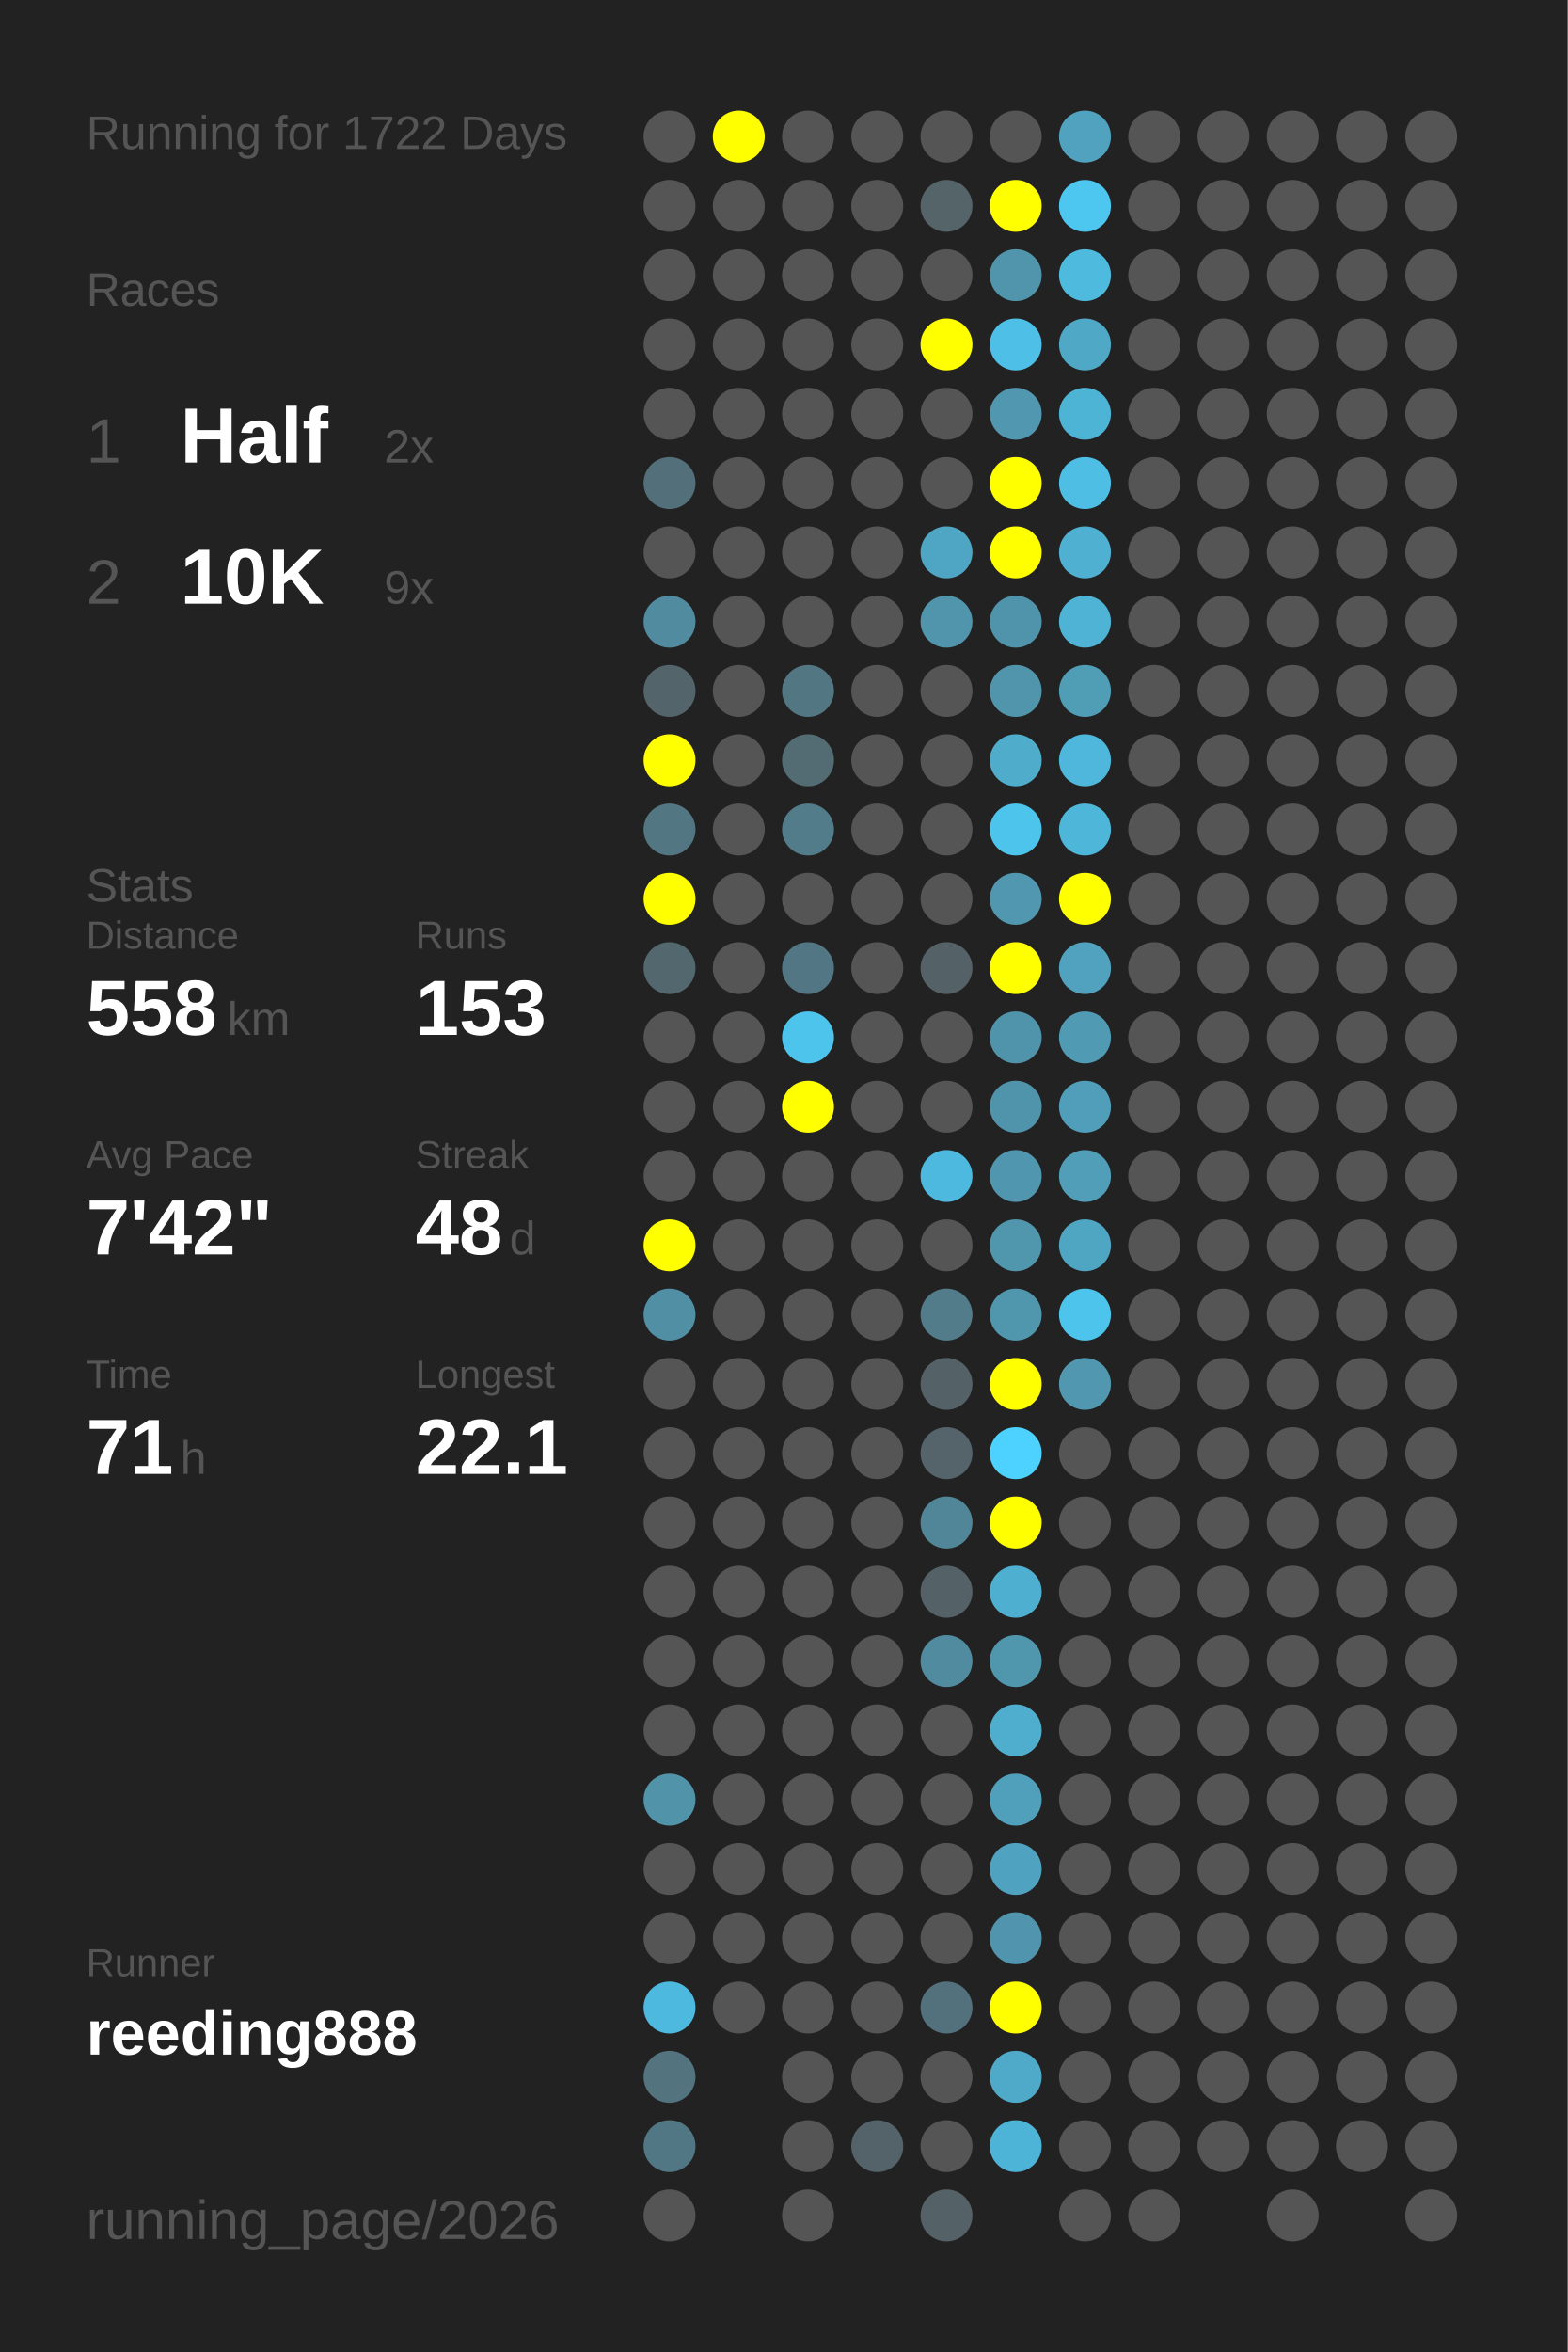
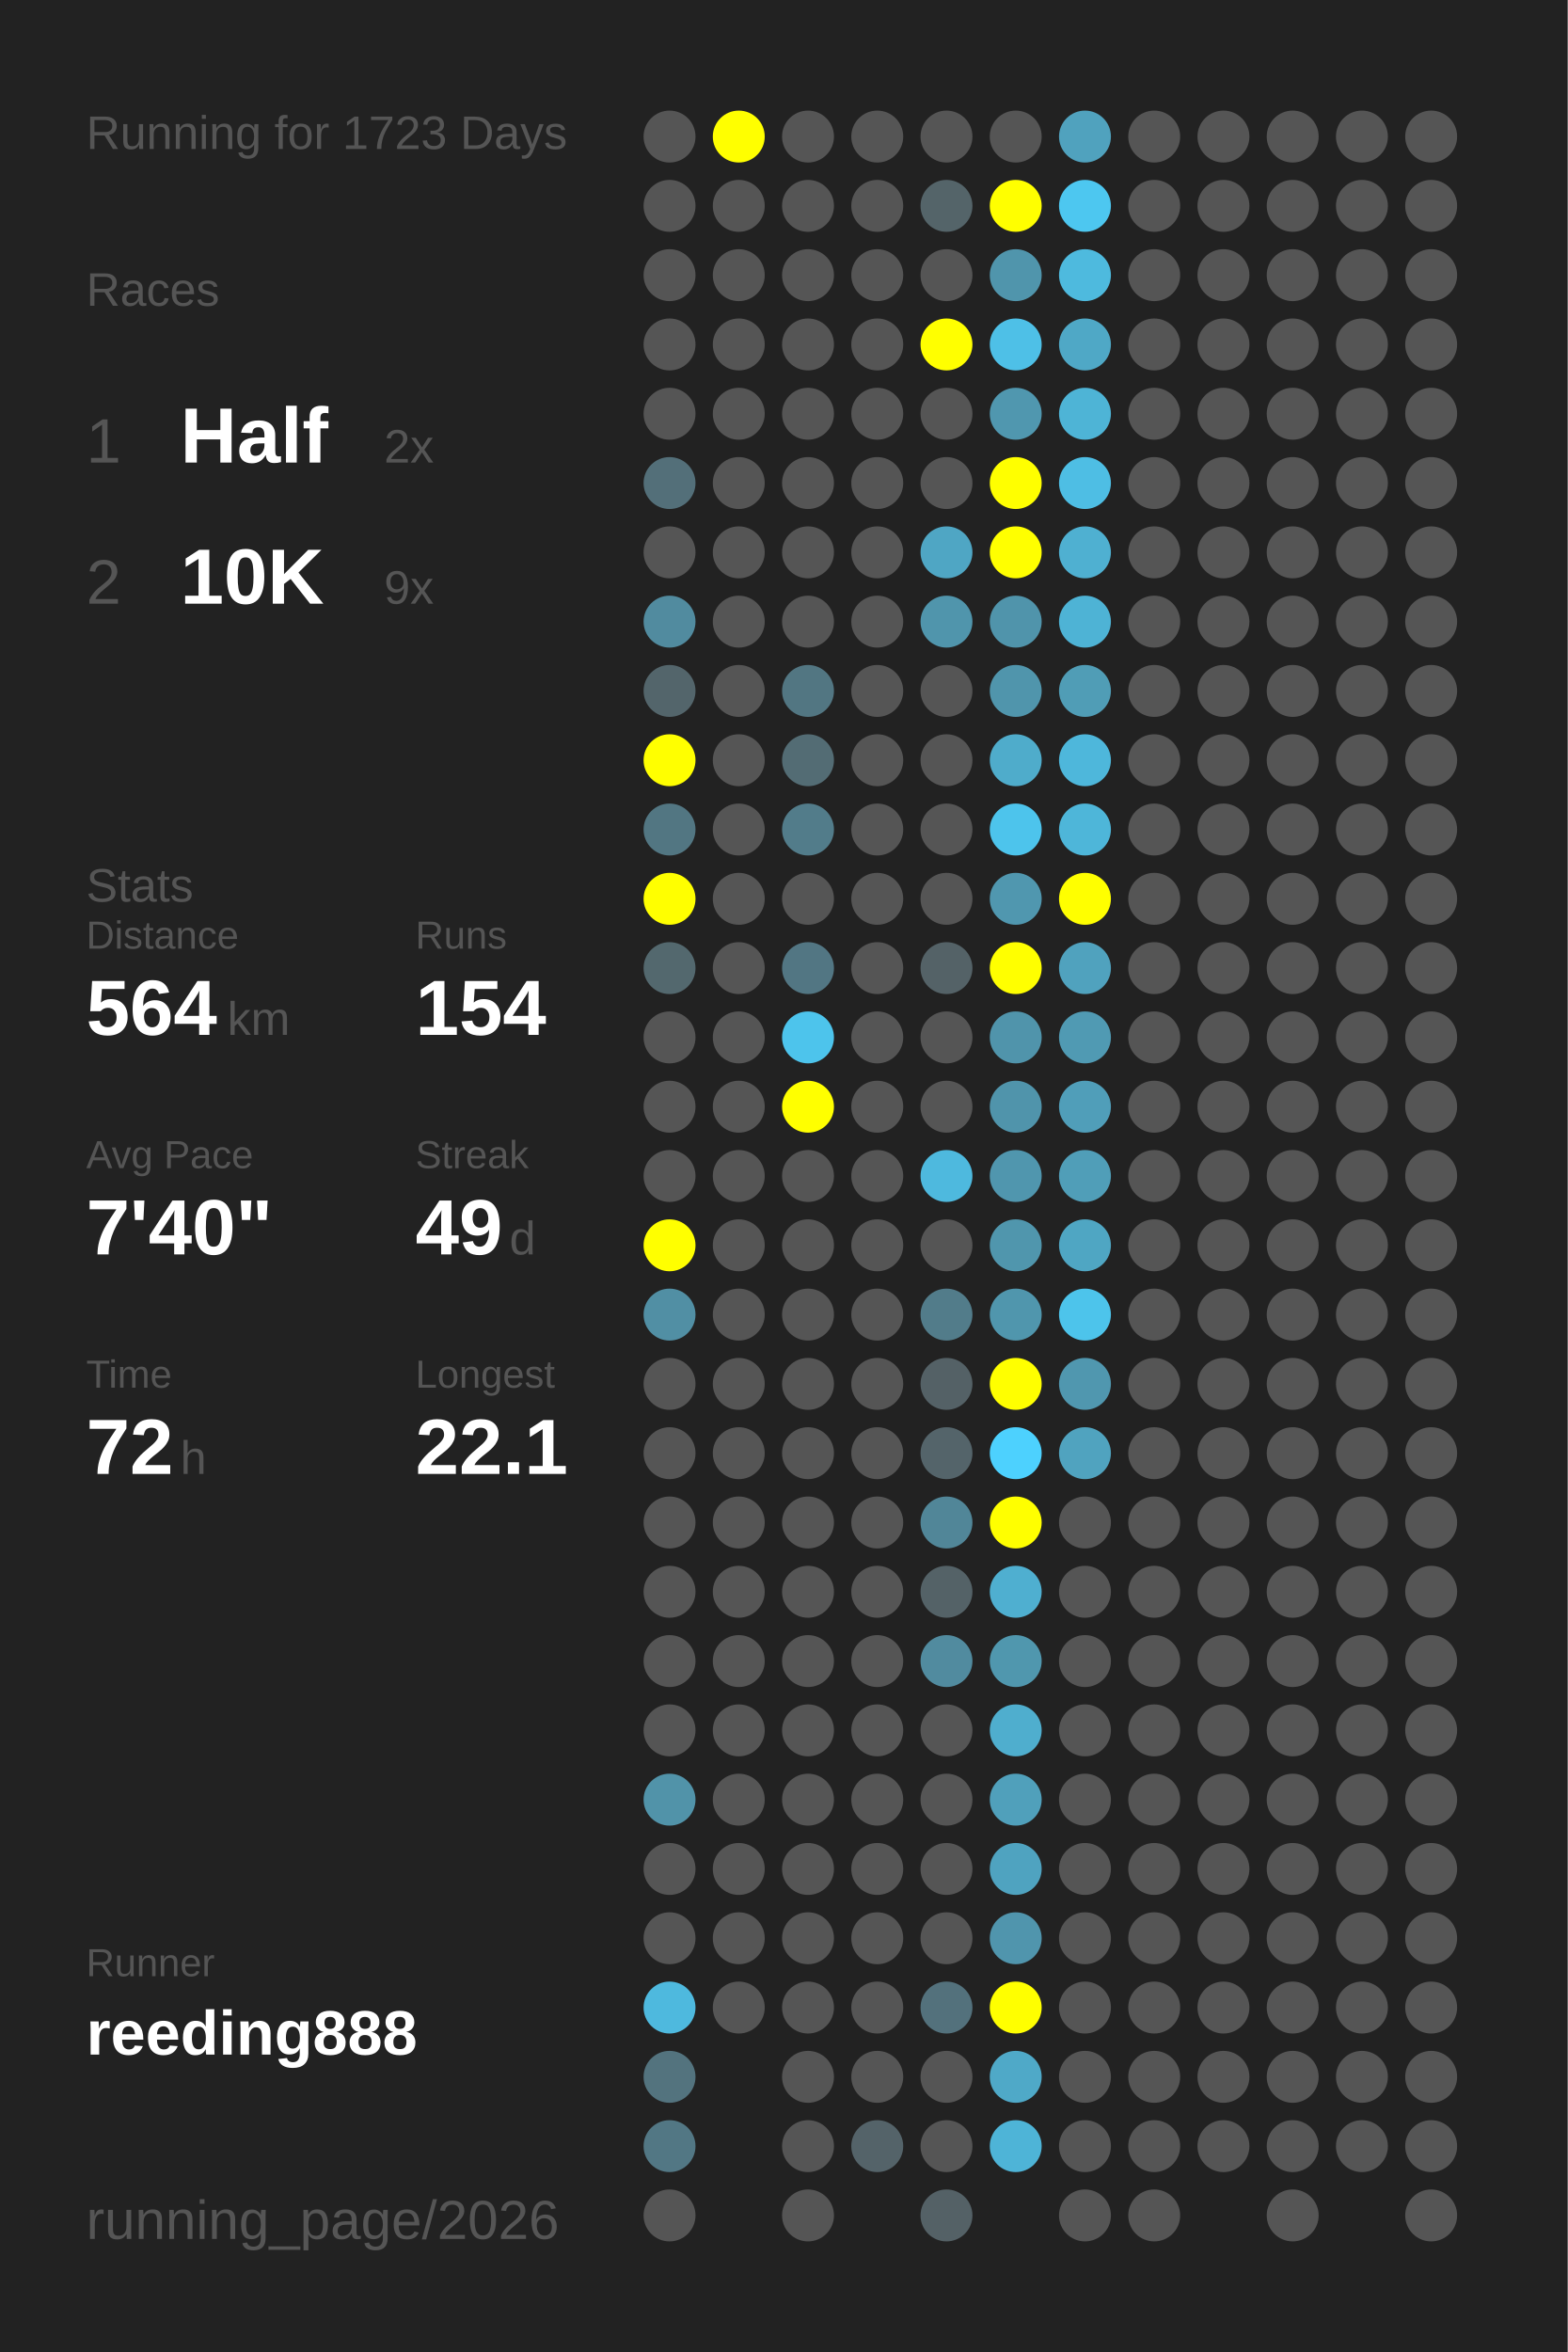
<svg xmlns="http://www.w3.org/2000/svg" baseProfile="full" height="300mm" version="1.1" viewBox="0,0,200,300" width="200mm">
  <defs />
  <rect fill="#222222" height="300" width="200" x="0" y="0" />
-   <text fill="#555555" style="font-size:6px; font-family:Arial;" x="11" y="19">Running for 1722 Days</text>
+   <text fill="#555555" style="font-size:6px; font-family:Arial;" x="11" y="19">Running for 1723 Days</text>
  <text fill="#555555" style="font-size:6px; font-family:Arial;" x="11" y="39">Races</text>
  <text fill="#555555" style="font-size:8px; font-family:Arial;" x="11" y="59">1</text>
  <text fill="#FFFFFF" style="font-size:10px; font-family:Arial; font-weight:bold;" x="23" y="59">Half</text>
  <text fill="#555555" style="font-size:6px; font-family:Arial;" x="49" y="59">2x</text>
  <text fill="#555555" style="font-size:8px; font-family:Arial;" x="11" y="77">2</text>
  <text fill="#FFFFFF" style="font-size:10px; font-family:Arial; font-weight:bold;" x="23" y="77">10K</text>
  <text fill="#555555" style="font-size:6px; font-family:Arial;" x="49" y="77">9x</text>
  <text fill="#555555" style="font-size:6px; font-family:Arial;" x="11" y="115">Stats</text>
  <text fill="#555555" style="font-size:5px; font-family:Arial;" x="11" y="121">Distance</text>
-   <text fill="#FFFFFF" style="font-size:10px; font-family:Arial; font-weight:bold;" x="11" y="132">558</text>
+   <text fill="#FFFFFF" style="font-size:10px; font-family:Arial; font-weight:bold;" x="11" y="132">564</text>
  <text fill="#555555" style="font-size:6px; font-family:Arial;" x="29" y="132">km</text>
  <text fill="#555555" style="font-size:5px; font-family:Arial;" x="53" y="121">Runs</text>
-   <text fill="#FFFFFF" style="font-size:10px; font-family:Arial; font-weight:bold;" x="53" y="132">153</text>
+   <text fill="#FFFFFF" style="font-size:10px; font-family:Arial; font-weight:bold;" x="53" y="132">154</text>
  <text fill="#555555" style="font-size:5px; font-family:Arial;" x="11" y="149">Avg Pace</text>
-   <text fill="#FFFFFF" style="font-size:10px; font-family:Arial; font-weight:bold;" x="11" y="160">7'42"</text>
+   <text fill="#FFFFFF" style="font-size:10px; font-family:Arial; font-weight:bold;" x="11" y="160">7'40"</text>
  <text fill="#555555" style="font-size:5px; font-family:Arial;" x="53" y="149">Streak</text>
-   <text fill="#FFFFFF" style="font-size:10px; font-family:Arial; font-weight:bold;" x="53" y="160">48</text>
+   <text fill="#FFFFFF" style="font-size:10px; font-family:Arial; font-weight:bold;" x="53" y="160">49</text>
  <text fill="#555555" style="font-size:6px; font-family:Arial;" x="65" y="160">d</text>
  <text fill="#555555" style="font-size:5px; font-family:Arial;" x="11" y="177">Time</text>
-   <text fill="#FFFFFF" style="font-size:10px; font-family:Arial; font-weight:bold;" x="11" y="188">71</text>
+   <text fill="#FFFFFF" style="font-size:10px; font-family:Arial; font-weight:bold;" x="11" y="188">72</text>
  <text fill="#555555" style="font-size:6px; font-family:Arial;" x="23" y="188">h</text>
  <text fill="#555555" style="font-size:5px; font-family:Arial;" x="53" y="177">Longest</text>
  <text fill="#FFFFFF" style="font-size:10px; font-family:Arial; font-weight:bold;" x="53" y="188">22.1</text>
  <text fill="#555555" style="font-size:5px; font-family:Arial;" x="11" y="252.065">Runner</text>
  <text fill="#FFFFFF" style="font-size:8px; font-family:Arial; font-weight:bold;" x="11" y="262.065">reeding888</text>
  <text fill="#555555" style="font-size:7px; font-family:Arial;" x="11" y="285.581">running_page/2026</text>
  <circle cx="85.417" cy="17.419" fill="#555555" r="3.312" />
  <circle cx="85.417" cy="26.258" fill="#555555" r="3.312" />
  <circle cx="85.417" cy="35.097" fill="#555555" r="3.312" />
  <circle cx="85.417" cy="43.935" fill="#555555" r="3.312" />
  <circle cx="85.417" cy="52.774" fill="#555555" r="3.312" />
  <circle cx="85.417" cy="61.613" fill="#536f79" r="3.312" />
  <circle cx="85.417" cy="70.452" fill="#555555" r="3.312" />
  <circle cx="85.417" cy="79.29" fill="#518b9f" r="3.312" />
  <circle cx="85.417" cy="88.129" fill="#53656b" r="3.312" />
  <circle cx="85.417" cy="96.968" fill="#FFFF00" r="3.312" />
  <circle cx="85.417" cy="105.806" fill="#527682" r="3.312" />
  <circle cx="85.417" cy="114.645" fill="#FFFF00" r="3.312" />
  <circle cx="85.417" cy="123.484" fill="#53686e" r="3.312" />
  <circle cx="85.417" cy="132.323" fill="#555555" r="3.312" />
  <circle cx="85.417" cy="141.161" fill="#555555" r="3.312" />
  <circle cx="85.417" cy="150" fill="#555555" r="3.312" />
  <circle cx="85.417" cy="158.839" fill="#FFFF00" r="3.312" />
  <circle cx="85.417" cy="167.677" fill="#518fa4" r="3.312" />
  <circle cx="85.417" cy="176.516" fill="#555555" r="3.312" />
  <circle cx="85.417" cy="185.355" fill="#555555" r="3.312" />
  <circle cx="85.417" cy="194.194" fill="#555555" r="3.312" />
  <circle cx="85.417" cy="203.032" fill="#555555" r="3.312" />
  <circle cx="85.417" cy="211.871" fill="#555555" r="3.312" />
  <circle cx="85.417" cy="220.71" fill="#555555" r="3.312" />
  <circle cx="85.417" cy="229.548" fill="#5193a9" r="3.312" />
  <circle cx="85.417" cy="238.387" fill="#555555" r="3.312" />
  <circle cx="85.417" cy="247.226" fill="#555555" r="3.312" />
  <circle cx="85.417" cy="256.065" fill="#4eb9de" r="3.312" />
  <circle cx="85.417" cy="264.903" fill="#53737e" r="3.312" />
  <circle cx="85.417" cy="273.742" fill="#527784" r="3.312" />
  <circle cx="85.417" cy="282.581" fill="#555555" r="3.312" />
  <circle cx="94.25" cy="17.419" fill="#FFFF00" r="3.312" />
  <circle cx="94.25" cy="26.258" fill="#555555" r="3.312" />
  <circle cx="94.25" cy="35.097" fill="#555555" r="3.312" />
  <circle cx="94.25" cy="43.935" fill="#555555" r="3.312" />
  <circle cx="94.25" cy="52.774" fill="#555555" r="3.312" />
  <circle cx="94.25" cy="61.613" fill="#555555" r="3.312" />
  <circle cx="94.25" cy="70.452" fill="#555555" r="3.312" />
  <circle cx="94.25" cy="79.29" fill="#555555" r="3.312" />
  <circle cx="94.25" cy="88.129" fill="#555555" r="3.312" />
  <circle cx="94.25" cy="96.968" fill="#555555" r="3.312" />
  <circle cx="94.25" cy="105.806" fill="#555555" r="3.312" />
  <circle cx="94.25" cy="114.645" fill="#555555" r="3.312" />
  <circle cx="94.25" cy="123.484" fill="#555555" r="3.312" />
  <circle cx="94.25" cy="132.323" fill="#555555" r="3.312" />
  <circle cx="94.25" cy="141.161" fill="#555555" r="3.312" />
  <circle cx="94.25" cy="150" fill="#555555" r="3.312" />
  <circle cx="94.25" cy="158.839" fill="#555555" r="3.312" />
  <circle cx="94.25" cy="167.677" fill="#555555" r="3.312" />
  <circle cx="94.25" cy="176.516" fill="#555555" r="3.312" />
  <circle cx="94.25" cy="185.355" fill="#555555" r="3.312" />
  <circle cx="94.25" cy="194.194" fill="#555555" r="3.312" />
  <circle cx="94.25" cy="203.032" fill="#555555" r="3.312" />
  <circle cx="94.25" cy="211.871" fill="#555555" r="3.312" />
  <circle cx="94.25" cy="220.71" fill="#555555" r="3.312" />
  <circle cx="94.25" cy="229.548" fill="#555555" r="3.312" />
  <circle cx="94.25" cy="238.387" fill="#555555" r="3.312" />
  <circle cx="94.25" cy="247.226" fill="#555555" r="3.312" />
  <circle cx="94.25" cy="256.065" fill="#555555" r="3.312" />
  <circle cx="103.083" cy="17.419" fill="#555555" r="3.312" />
  <circle cx="103.083" cy="26.258" fill="#555555" r="3.312" />
  <circle cx="103.083" cy="35.097" fill="#555555" r="3.312" />
  <circle cx="103.083" cy="43.935" fill="#555555" r="3.312" />
  <circle cx="103.083" cy="52.774" fill="#555555" r="3.312" />
  <circle cx="103.083" cy="61.613" fill="#555555" r="3.312" />
  <circle cx="103.083" cy="70.452" fill="#555555" r="3.312" />
  <circle cx="103.083" cy="79.29" fill="#555555" r="3.312" />
  <circle cx="103.083" cy="88.129" fill="#527682" r="3.312" />
  <circle cx="103.083" cy="96.968" fill="#536c74" r="3.312" />
  <circle cx="103.083" cy="105.806" fill="#527c8a" r="3.312" />
  <circle cx="103.083" cy="114.645" fill="#555555" r="3.312" />
  <circle cx="103.083" cy="123.484" fill="#527683" r="3.312" />
  <circle cx="103.083" cy="132.323" fill="#4dc4ec" r="3.312" />
  <circle cx="103.083" cy="141.161" fill="#FFFF00" r="3.312" />
  <circle cx="103.083" cy="150" fill="#555555" r="3.312" />
  <circle cx="103.083" cy="158.839" fill="#555555" r="3.312" />
  <circle cx="103.083" cy="167.677" fill="#555555" r="3.312" />
  <circle cx="103.083" cy="176.516" fill="#555555" r="3.312" />
  <circle cx="103.083" cy="185.355" fill="#555555" r="3.312" />
  <circle cx="103.083" cy="194.194" fill="#555555" r="3.312" />
  <circle cx="103.083" cy="203.032" fill="#555555" r="3.312" />
  <circle cx="103.083" cy="211.871" fill="#555555" r="3.312" />
  <circle cx="103.083" cy="220.71" fill="#555555" r="3.312" />
  <circle cx="103.083" cy="229.548" fill="#555555" r="3.312" />
  <circle cx="103.083" cy="238.387" fill="#555555" r="3.312" />
  <circle cx="103.083" cy="247.226" fill="#555555" r="3.312" />
  <circle cx="103.083" cy="256.065" fill="#555555" r="3.312" />
  <circle cx="103.083" cy="264.903" fill="#555555" r="3.312" />
  <circle cx="103.083" cy="273.742" fill="#555555" r="3.312" />
  <circle cx="103.083" cy="282.581" fill="#555555" r="3.312" />
  <circle cx="111.917" cy="17.419" fill="#555555" r="3.312" />
  <circle cx="111.917" cy="26.258" fill="#555555" r="3.312" />
  <circle cx="111.917" cy="35.097" fill="#555555" r="3.312" />
  <circle cx="111.917" cy="43.935" fill="#555555" r="3.312" />
  <circle cx="111.917" cy="52.774" fill="#555555" r="3.312" />
  <circle cx="111.917" cy="61.613" fill="#555555" r="3.312" />
  <circle cx="111.917" cy="70.452" fill="#555555" r="3.312" />
  <circle cx="111.917" cy="79.29" fill="#555555" r="3.312" />
  <circle cx="111.917" cy="88.129" fill="#555555" r="3.312" />
  <circle cx="111.917" cy="96.968" fill="#555555" r="3.312" />
  <circle cx="111.917" cy="105.806" fill="#555555" r="3.312" />
  <circle cx="111.917" cy="114.645" fill="#555555" r="3.312" />
  <circle cx="111.917" cy="123.484" fill="#555555" r="3.312" />
  <circle cx="111.917" cy="132.323" fill="#555555" r="3.312" />
  <circle cx="111.917" cy="141.161" fill="#555555" r="3.312" />
  <circle cx="111.917" cy="150" fill="#555555" r="3.312" />
  <circle cx="111.917" cy="158.839" fill="#555555" r="3.312" />
  <circle cx="111.917" cy="167.677" fill="#555555" r="3.312" />
  <circle cx="111.917" cy="176.516" fill="#555555" r="3.312" />
  <circle cx="111.917" cy="185.355" fill="#555555" r="3.312" />
  <circle cx="111.917" cy="194.194" fill="#555555" r="3.312" />
  <circle cx="111.917" cy="203.032" fill="#555555" r="3.312" />
  <circle cx="111.917" cy="211.871" fill="#555555" r="3.312" />
  <circle cx="111.917" cy="220.71" fill="#555555" r="3.312" />
  <circle cx="111.917" cy="229.548" fill="#555555" r="3.312" />
  <circle cx="111.917" cy="238.387" fill="#555555" r="3.312" />
  <circle cx="111.917" cy="247.226" fill="#555555" r="3.312" />
  <circle cx="111.917" cy="256.065" fill="#555555" r="3.312" />
  <circle cx="111.917" cy="264.903" fill="#555555" r="3.312" />
  <circle cx="111.917" cy="273.742" fill="#546369" r="3.312" />
  <circle cx="120.75" cy="17.419" fill="#555555" r="3.312" />
  <circle cx="120.75" cy="26.258" fill="#546469" r="3.312" />
  <circle cx="120.75" cy="35.097" fill="#555555" r="3.312" />
  <circle cx="120.75" cy="43.935" fill="#FFFF00" r="3.312" />
  <circle cx="120.75" cy="52.774" fill="#555555" r="3.312" />
  <circle cx="120.75" cy="61.613" fill="#555555" r="3.312" />
  <circle cx="120.75" cy="70.452" fill="#4fa6c4" r="3.312" />
  <circle cx="120.75" cy="79.29" fill="#5095ac" r="3.312" />
  <circle cx="120.75" cy="88.129" fill="#555555" r="3.312" />
  <circle cx="120.75" cy="96.968" fill="#555555" r="3.312" />
  <circle cx="120.75" cy="105.806" fill="#555555" r="3.312" />
  <circle cx="120.75" cy="114.645" fill="#555555" r="3.312" />
  <circle cx="120.75" cy="123.484" fill="#546267" r="3.312" />
  <circle cx="120.75" cy="132.323" fill="#555555" r="3.312" />
  <circle cx="120.75" cy="141.161" fill="#555555" r="3.312" />
  <circle cx="120.75" cy="150" fill="#4eb9de" r="3.312" />
  <circle cx="120.75" cy="158.839" fill="#555555" r="3.312" />
  <circle cx="120.75" cy="167.677" fill="#527c8a" r="3.312" />
  <circle cx="120.75" cy="176.516" fill="#546166" r="3.312" />
  <circle cx="120.75" cy="185.355" fill="#54646a" r="3.312" />
  <circle cx="120.75" cy="194.194" fill="#518698" r="3.312" />
  <circle cx="120.75" cy="203.032" fill="#546267" r="3.312" />
  <circle cx="120.75" cy="211.871" fill="#518b9f" r="3.312" />
  <circle cx="120.75" cy="220.71" fill="#555555" r="3.312" />
  <circle cx="120.75" cy="229.548" fill="#555555" r="3.312" />
  <circle cx="120.75" cy="238.387" fill="#555555" r="3.312" />
  <circle cx="120.75" cy="247.226" fill="#555555" r="3.312" />
  <circle cx="120.75" cy="256.065" fill="#53717c" r="3.312" />
  <circle cx="120.75" cy="264.903" fill="#555555" r="3.312" />
  <circle cx="120.75" cy="273.742" fill="#555555" r="3.312" />
  <circle cx="120.75" cy="282.581" fill="#546166" r="3.312" />
  <circle cx="129.583" cy="17.419" fill="#555555" r="3.312" />
  <circle cx="129.583" cy="26.258" fill="#FFFF00" r="3.312" />
  <circle cx="129.583" cy="35.097" fill="#5095ac" r="3.312" />
  <circle cx="129.583" cy="43.935" fill="#4ec0e7" r="3.312" />
  <circle cx="129.583" cy="52.774" fill="#5097af" r="3.312" />
  <circle cx="129.583" cy="61.613" fill="#FFFF00" r="3.312" />
  <circle cx="129.583" cy="70.452" fill="#FFFF00" r="3.312" />
  <circle cx="129.583" cy="79.29" fill="#5094ab" r="3.312" />
  <circle cx="129.583" cy="88.129" fill="#5095ac" r="3.312" />
  <circle cx="129.583" cy="96.968" fill="#4faccb" r="3.312" />
  <circle cx="129.583" cy="105.806" fill="#4dc4ec" r="3.312" />
  <circle cx="129.583" cy="114.645" fill="#5097af" r="3.312" />
  <circle cx="129.583" cy="123.484" fill="#FFFF00" r="3.312" />
  <circle cx="129.583" cy="132.323" fill="#5094ab" r="3.312" />
  <circle cx="129.583" cy="141.161" fill="#5094ab" r="3.312" />
  <circle cx="129.583" cy="150" fill="#5096ae" r="3.312" />
  <circle cx="129.583" cy="158.839" fill="#5096ad" r="3.312" />
  <circle cx="129.583" cy="167.677" fill="#5096ad" r="3.312" />
  <circle cx="129.583" cy="176.516" fill="#FFFF00" r="3.312" />
  <circle cx="129.583" cy="185.355" fill="#4dd1fe" r="3.312" />
  <circle cx="129.583" cy="194.194" fill="#FFFF00" r="3.312" />
  <circle cx="129.583" cy="203.032" fill="#4fafd0" r="3.312" />
  <circle cx="129.583" cy="211.871" fill="#5097ae" r="3.312" />
  <circle cx="129.583" cy="220.71" fill="#4faece" r="3.312" />
  <circle cx="129.583" cy="229.548" fill="#50a0bb" r="3.312" />
  <circle cx="129.583" cy="238.387" fill="#4fa3c0" r="3.312" />
  <circle cx="129.583" cy="247.226" fill="#5095ad" r="3.312" />
  <circle cx="129.583" cy="256.065" fill="#FFFF00" r="3.312" />
  <circle cx="129.583" cy="264.903" fill="#4fa9c8" r="3.312" />
  <circle cx="129.583" cy="273.742" fill="#4eb4d7" r="3.312" />
  <circle cx="138.417" cy="17.419" fill="#50a2be" r="3.312" />
  <circle cx="138.417" cy="26.258" fill="#4dc7f0" r="3.312" />
  <circle cx="138.417" cy="35.097" fill="#4ebade" r="3.312" />
  <circle cx="138.417" cy="43.935" fill="#4fa8c6" r="3.312" />
  <circle cx="138.417" cy="52.774" fill="#4eb4d6" r="3.312" />
  <circle cx="138.417" cy="61.613" fill="#4ebee4" r="3.312" />
  <circle cx="138.417" cy="70.452" fill="#4fb0d1" r="3.312" />
  <circle cx="138.417" cy="79.29" fill="#4eb3d5" r="3.312" />
  <circle cx="138.417" cy="88.129" fill="#509db6" r="3.312" />
  <circle cx="138.417" cy="96.968" fill="#4eb7db" r="3.312" />
  <circle cx="138.417" cy="105.806" fill="#4eb6d9" r="3.312" />
  <circle cx="138.417" cy="114.645" fill="#FFFF00" r="3.312" />
  <circle cx="138.417" cy="123.484" fill="#50a2be" r="3.312" />
  <circle cx="138.417" cy="132.323" fill="#509ab3" r="3.312" />
  <circle cx="138.417" cy="141.161" fill="#509eb9" r="3.312" />
  <circle cx="138.417" cy="150" fill="#509eb8" r="3.312" />
  <circle cx="138.417" cy="158.839" fill="#4fa6c3" r="3.312" />
  <circle cx="138.417" cy="167.677" fill="#4dc4eb" r="3.312" />
  <circle cx="138.417" cy="176.516" fill="#5097af" r="3.312" />
-   <circle cx="138.417" cy="185.355" fill="#555555" r="3.312" />
+   <circle cx="138.417" cy="185.355" fill="#50a3bf" r="3.312" />
  <circle cx="138.417" cy="194.194" fill="#555555" r="3.312" />
  <circle cx="138.417" cy="203.032" fill="#555555" r="3.312" />
  <circle cx="138.417" cy="211.871" fill="#555555" r="3.312" />
  <circle cx="138.417" cy="220.71" fill="#555555" r="3.312" />
  <circle cx="138.417" cy="229.548" fill="#555555" r="3.312" />
  <circle cx="138.417" cy="238.387" fill="#555555" r="3.312" />
  <circle cx="138.417" cy="247.226" fill="#555555" r="3.312" />
  <circle cx="138.417" cy="256.065" fill="#555555" r="3.312" />
  <circle cx="138.417" cy="264.903" fill="#555555" r="3.312" />
  <circle cx="138.417" cy="273.742" fill="#555555" r="3.312" />
  <circle cx="138.417" cy="282.581" fill="#555555" r="3.312" />
  <circle cx="147.25" cy="17.419" fill="#555555" r="3.312" />
  <circle cx="147.25" cy="26.258" fill="#555555" r="3.312" />
  <circle cx="147.25" cy="35.097" fill="#555555" r="3.312" />
  <circle cx="147.25" cy="43.935" fill="#555555" r="3.312" />
  <circle cx="147.25" cy="52.774" fill="#555555" r="3.312" />
  <circle cx="147.25" cy="61.613" fill="#555555" r="3.312" />
  <circle cx="147.25" cy="70.452" fill="#555555" r="3.312" />
  <circle cx="147.25" cy="79.29" fill="#555555" r="3.312" />
  <circle cx="147.25" cy="88.129" fill="#555555" r="3.312" />
  <circle cx="147.25" cy="96.968" fill="#555555" r="3.312" />
  <circle cx="147.25" cy="105.806" fill="#555555" r="3.312" />
  <circle cx="147.25" cy="114.645" fill="#555555" r="3.312" />
  <circle cx="147.25" cy="123.484" fill="#555555" r="3.312" />
  <circle cx="147.25" cy="132.323" fill="#555555" r="3.312" />
  <circle cx="147.25" cy="141.161" fill="#555555" r="3.312" />
  <circle cx="147.25" cy="150" fill="#555555" r="3.312" />
  <circle cx="147.25" cy="158.839" fill="#555555" r="3.312" />
  <circle cx="147.25" cy="167.677" fill="#555555" r="3.312" />
  <circle cx="147.25" cy="176.516" fill="#555555" r="3.312" />
  <circle cx="147.25" cy="185.355" fill="#555555" r="3.312" />
  <circle cx="147.25" cy="194.194" fill="#555555" r="3.312" />
  <circle cx="147.25" cy="203.032" fill="#555555" r="3.312" />
  <circle cx="147.25" cy="211.871" fill="#555555" r="3.312" />
  <circle cx="147.25" cy="220.71" fill="#555555" r="3.312" />
  <circle cx="147.25" cy="229.548" fill="#555555" r="3.312" />
  <circle cx="147.25" cy="238.387" fill="#555555" r="3.312" />
  <circle cx="147.25" cy="247.226" fill="#555555" r="3.312" />
  <circle cx="147.25" cy="256.065" fill="#555555" r="3.312" />
  <circle cx="147.25" cy="264.903" fill="#555555" r="3.312" />
  <circle cx="147.25" cy="273.742" fill="#555555" r="3.312" />
  <circle cx="147.25" cy="282.581" fill="#555555" r="3.312" />
  <circle cx="156.083" cy="17.419" fill="#555555" r="3.312" />
  <circle cx="156.083" cy="26.258" fill="#555555" r="3.312" />
  <circle cx="156.083" cy="35.097" fill="#555555" r="3.312" />
  <circle cx="156.083" cy="43.935" fill="#555555" r="3.312" />
  <circle cx="156.083" cy="52.774" fill="#555555" r="3.312" />
  <circle cx="156.083" cy="61.613" fill="#555555" r="3.312" />
  <circle cx="156.083" cy="70.452" fill="#555555" r="3.312" />
  <circle cx="156.083" cy="79.29" fill="#555555" r="3.312" />
  <circle cx="156.083" cy="88.129" fill="#555555" r="3.312" />
  <circle cx="156.083" cy="96.968" fill="#555555" r="3.312" />
  <circle cx="156.083" cy="105.806" fill="#555555" r="3.312" />
  <circle cx="156.083" cy="114.645" fill="#555555" r="3.312" />
  <circle cx="156.083" cy="123.484" fill="#555555" r="3.312" />
  <circle cx="156.083" cy="132.323" fill="#555555" r="3.312" />
  <circle cx="156.083" cy="141.161" fill="#555555" r="3.312" />
  <circle cx="156.083" cy="150" fill="#555555" r="3.312" />
  <circle cx="156.083" cy="158.839" fill="#555555" r="3.312" />
  <circle cx="156.083" cy="167.677" fill="#555555" r="3.312" />
  <circle cx="156.083" cy="176.516" fill="#555555" r="3.312" />
  <circle cx="156.083" cy="185.355" fill="#555555" r="3.312" />
  <circle cx="156.083" cy="194.194" fill="#555555" r="3.312" />
  <circle cx="156.083" cy="203.032" fill="#555555" r="3.312" />
  <circle cx="156.083" cy="211.871" fill="#555555" r="3.312" />
  <circle cx="156.083" cy="220.71" fill="#555555" r="3.312" />
  <circle cx="156.083" cy="229.548" fill="#555555" r="3.312" />
  <circle cx="156.083" cy="238.387" fill="#555555" r="3.312" />
  <circle cx="156.083" cy="247.226" fill="#555555" r="3.312" />
  <circle cx="156.083" cy="256.065" fill="#555555" r="3.312" />
  <circle cx="156.083" cy="264.903" fill="#555555" r="3.312" />
  <circle cx="156.083" cy="273.742" fill="#555555" r="3.312" />
  <circle cx="164.917" cy="17.419" fill="#555555" r="3.312" />
  <circle cx="164.917" cy="26.258" fill="#555555" r="3.312" />
  <circle cx="164.917" cy="35.097" fill="#555555" r="3.312" />
  <circle cx="164.917" cy="43.935" fill="#555555" r="3.312" />
  <circle cx="164.917" cy="52.774" fill="#555555" r="3.312" />
  <circle cx="164.917" cy="61.613" fill="#555555" r="3.312" />
  <circle cx="164.917" cy="70.452" fill="#555555" r="3.312" />
  <circle cx="164.917" cy="79.29" fill="#555555" r="3.312" />
  <circle cx="164.917" cy="88.129" fill="#555555" r="3.312" />
  <circle cx="164.917" cy="96.968" fill="#555555" r="3.312" />
  <circle cx="164.917" cy="105.806" fill="#555555" r="3.312" />
  <circle cx="164.917" cy="114.645" fill="#555555" r="3.312" />
  <circle cx="164.917" cy="123.484" fill="#555555" r="3.312" />
  <circle cx="164.917" cy="132.323" fill="#555555" r="3.312" />
  <circle cx="164.917" cy="141.161" fill="#555555" r="3.312" />
  <circle cx="164.917" cy="150" fill="#555555" r="3.312" />
  <circle cx="164.917" cy="158.839" fill="#555555" r="3.312" />
  <circle cx="164.917" cy="167.677" fill="#555555" r="3.312" />
  <circle cx="164.917" cy="176.516" fill="#555555" r="3.312" />
  <circle cx="164.917" cy="185.355" fill="#555555" r="3.312" />
  <circle cx="164.917" cy="194.194" fill="#555555" r="3.312" />
  <circle cx="164.917" cy="203.032" fill="#555555" r="3.312" />
  <circle cx="164.917" cy="211.871" fill="#555555" r="3.312" />
  <circle cx="164.917" cy="220.71" fill="#555555" r="3.312" />
  <circle cx="164.917" cy="229.548" fill="#555555" r="3.312" />
  <circle cx="164.917" cy="238.387" fill="#555555" r="3.312" />
  <circle cx="164.917" cy="247.226" fill="#555555" r="3.312" />
  <circle cx="164.917" cy="256.065" fill="#555555" r="3.312" />
  <circle cx="164.917" cy="264.903" fill="#555555" r="3.312" />
  <circle cx="164.917" cy="273.742" fill="#555555" r="3.312" />
  <circle cx="164.917" cy="282.581" fill="#555555" r="3.312" />
  <circle cx="173.75" cy="17.419" fill="#555555" r="3.312" />
  <circle cx="173.75" cy="26.258" fill="#555555" r="3.312" />
  <circle cx="173.75" cy="35.097" fill="#555555" r="3.312" />
  <circle cx="173.75" cy="43.935" fill="#555555" r="3.312" />
  <circle cx="173.75" cy="52.774" fill="#555555" r="3.312" />
  <circle cx="173.75" cy="61.613" fill="#555555" r="3.312" />
  <circle cx="173.75" cy="70.452" fill="#555555" r="3.312" />
  <circle cx="173.75" cy="79.29" fill="#555555" r="3.312" />
  <circle cx="173.75" cy="88.129" fill="#555555" r="3.312" />
  <circle cx="173.75" cy="96.968" fill="#555555" r="3.312" />
  <circle cx="173.75" cy="105.806" fill="#555555" r="3.312" />
  <circle cx="173.75" cy="114.645" fill="#555555" r="3.312" />
  <circle cx="173.75" cy="123.484" fill="#555555" r="3.312" />
  <circle cx="173.75" cy="132.323" fill="#555555" r="3.312" />
  <circle cx="173.75" cy="141.161" fill="#555555" r="3.312" />
  <circle cx="173.75" cy="150" fill="#555555" r="3.312" />
  <circle cx="173.75" cy="158.839" fill="#555555" r="3.312" />
  <circle cx="173.75" cy="167.677" fill="#555555" r="3.312" />
  <circle cx="173.75" cy="176.516" fill="#555555" r="3.312" />
  <circle cx="173.75" cy="185.355" fill="#555555" r="3.312" />
  <circle cx="173.75" cy="194.194" fill="#555555" r="3.312" />
  <circle cx="173.75" cy="203.032" fill="#555555" r="3.312" />
  <circle cx="173.75" cy="211.871" fill="#555555" r="3.312" />
  <circle cx="173.75" cy="220.71" fill="#555555" r="3.312" />
  <circle cx="173.75" cy="229.548" fill="#555555" r="3.312" />
  <circle cx="173.75" cy="238.387" fill="#555555" r="3.312" />
  <circle cx="173.75" cy="247.226" fill="#555555" r="3.312" />
  <circle cx="173.75" cy="256.065" fill="#555555" r="3.312" />
  <circle cx="173.75" cy="264.903" fill="#555555" r="3.312" />
  <circle cx="173.75" cy="273.742" fill="#555555" r="3.312" />
  <circle cx="182.583" cy="17.419" fill="#555555" r="3.312" />
  <circle cx="182.583" cy="26.258" fill="#555555" r="3.312" />
  <circle cx="182.583" cy="35.097" fill="#555555" r="3.312" />
  <circle cx="182.583" cy="43.935" fill="#555555" r="3.312" />
  <circle cx="182.583" cy="52.774" fill="#555555" r="3.312" />
  <circle cx="182.583" cy="61.613" fill="#555555" r="3.312" />
  <circle cx="182.583" cy="70.452" fill="#555555" r="3.312" />
  <circle cx="182.583" cy="79.29" fill="#555555" r="3.312" />
  <circle cx="182.583" cy="88.129" fill="#555555" r="3.312" />
  <circle cx="182.583" cy="96.968" fill="#555555" r="3.312" />
  <circle cx="182.583" cy="105.806" fill="#555555" r="3.312" />
  <circle cx="182.583" cy="114.645" fill="#555555" r="3.312" />
  <circle cx="182.583" cy="123.484" fill="#555555" r="3.312" />
  <circle cx="182.583" cy="132.323" fill="#555555" r="3.312" />
  <circle cx="182.583" cy="141.161" fill="#555555" r="3.312" />
  <circle cx="182.583" cy="150" fill="#555555" r="3.312" />
  <circle cx="182.583" cy="158.839" fill="#555555" r="3.312" />
  <circle cx="182.583" cy="167.677" fill="#555555" r="3.312" />
  <circle cx="182.583" cy="176.516" fill="#555555" r="3.312" />
  <circle cx="182.583" cy="185.355" fill="#555555" r="3.312" />
  <circle cx="182.583" cy="194.194" fill="#555555" r="3.312" />
  <circle cx="182.583" cy="203.032" fill="#555555" r="3.312" />
  <circle cx="182.583" cy="211.871" fill="#555555" r="3.312" />
  <circle cx="182.583" cy="220.71" fill="#555555" r="3.312" />
  <circle cx="182.583" cy="229.548" fill="#555555" r="3.312" />
  <circle cx="182.583" cy="238.387" fill="#555555" r="3.312" />
  <circle cx="182.583" cy="247.226" fill="#555555" r="3.312" />
  <circle cx="182.583" cy="256.065" fill="#555555" r="3.312" />
  <circle cx="182.583" cy="264.903" fill="#555555" r="3.312" />
  <circle cx="182.583" cy="273.742" fill="#555555" r="3.312" />
  <circle cx="182.583" cy="282.581" fill="#555555" r="3.312" />
</svg>
